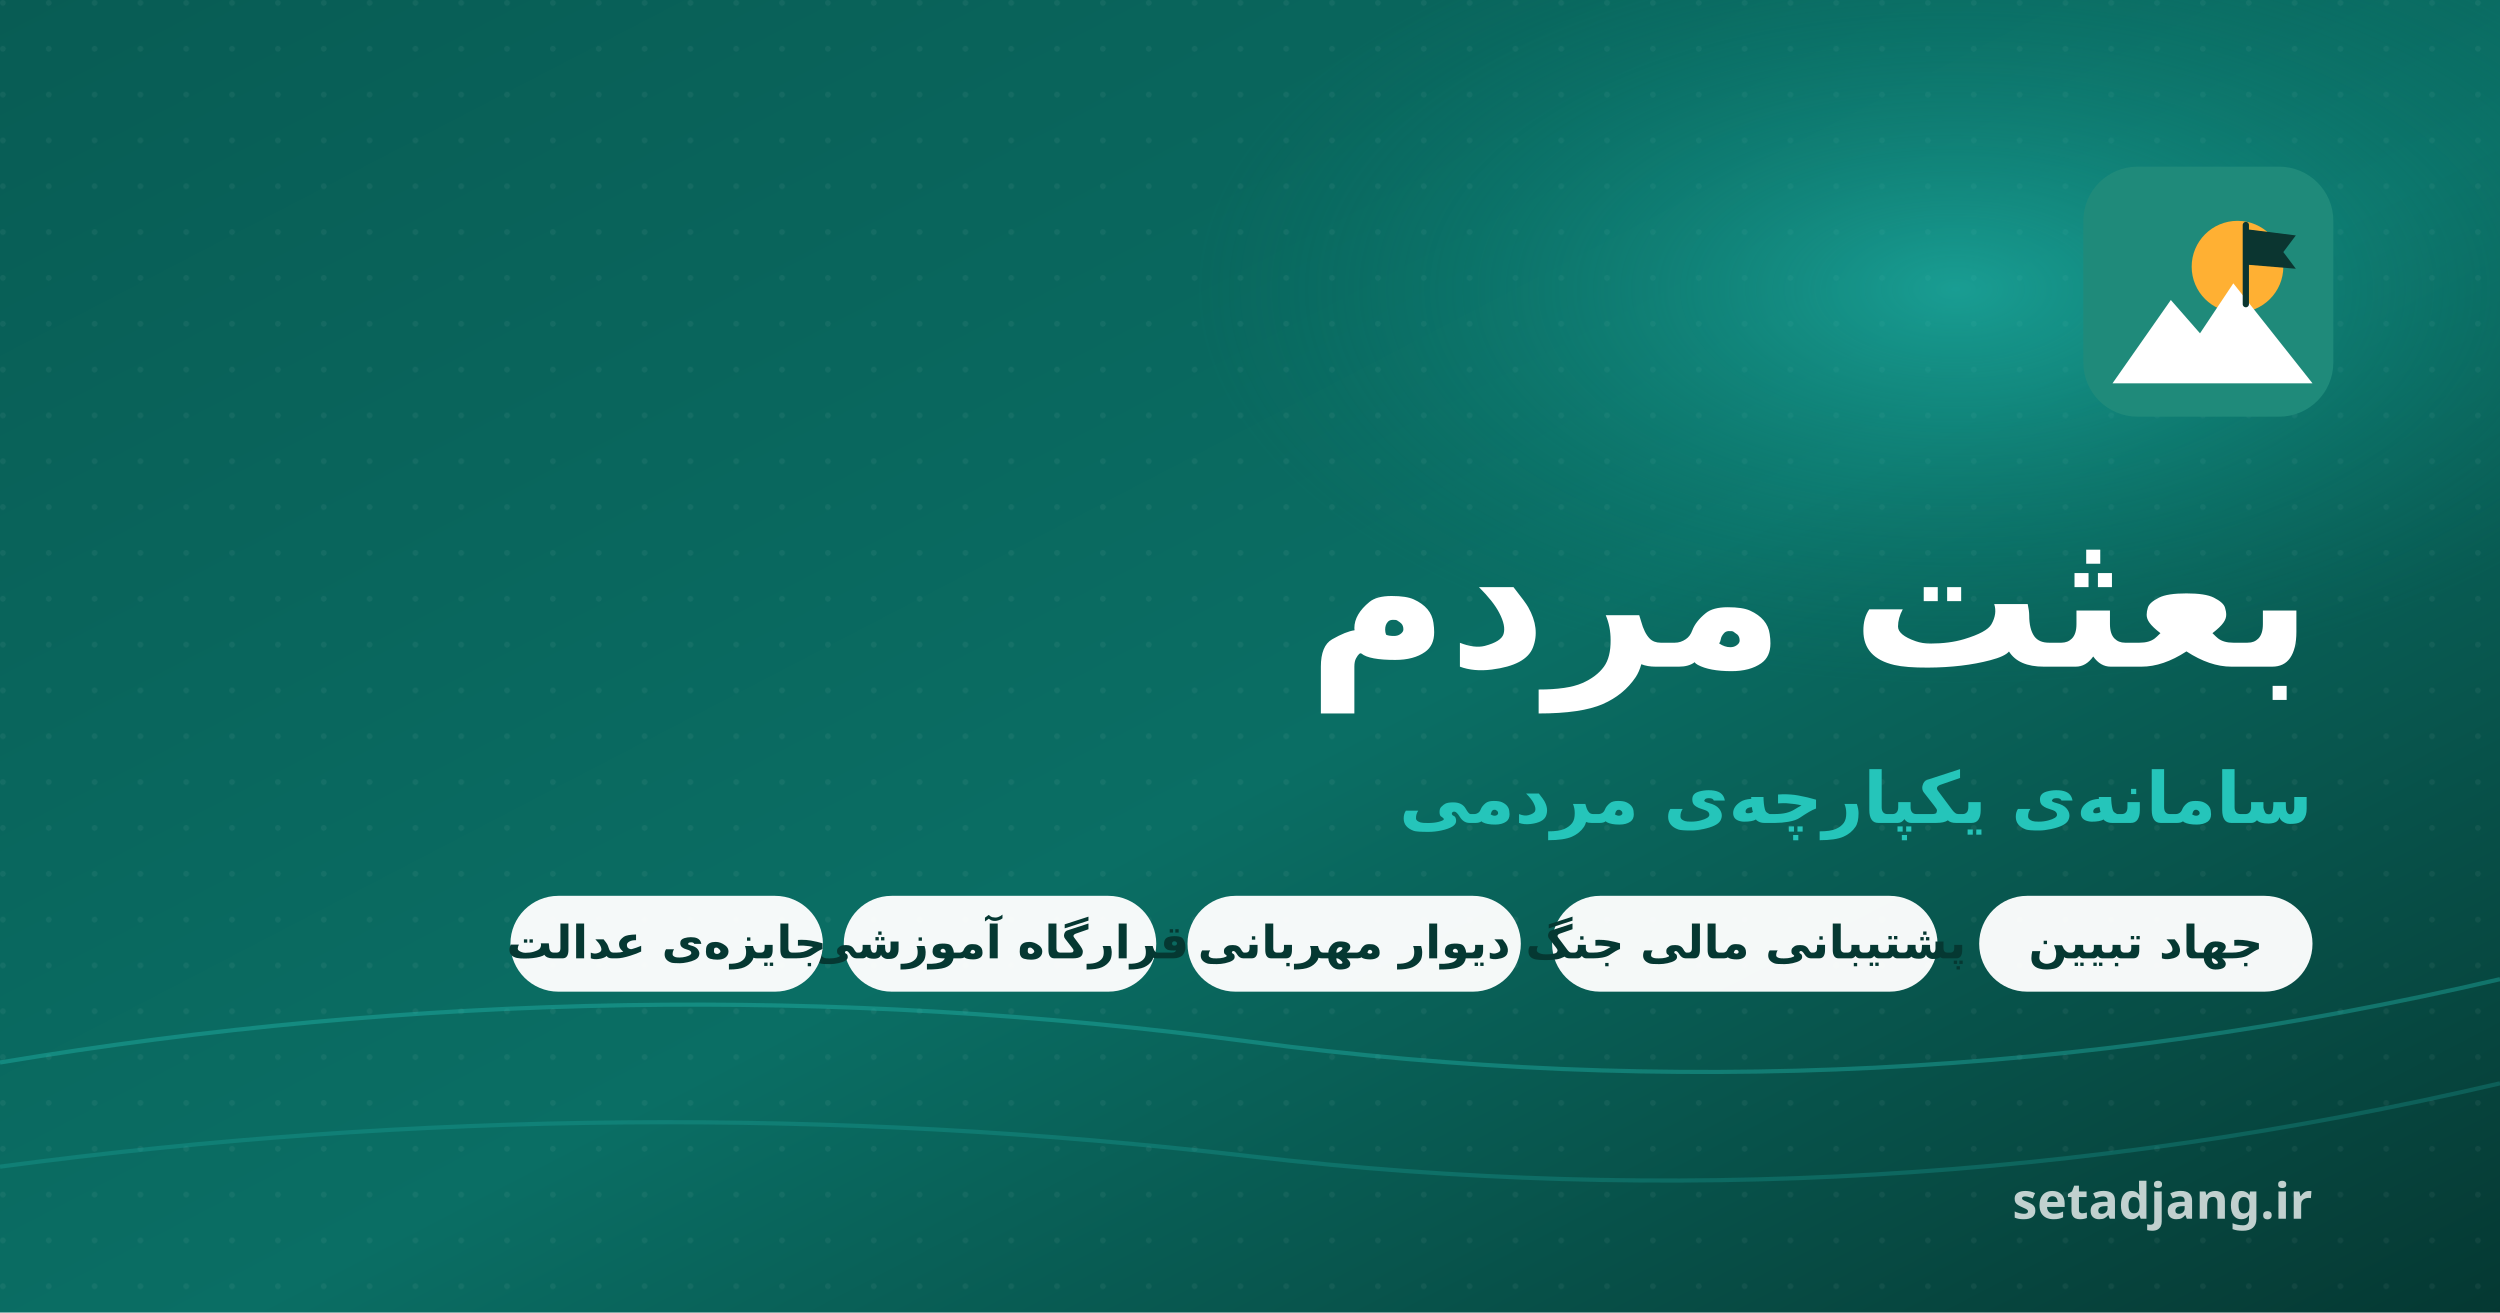
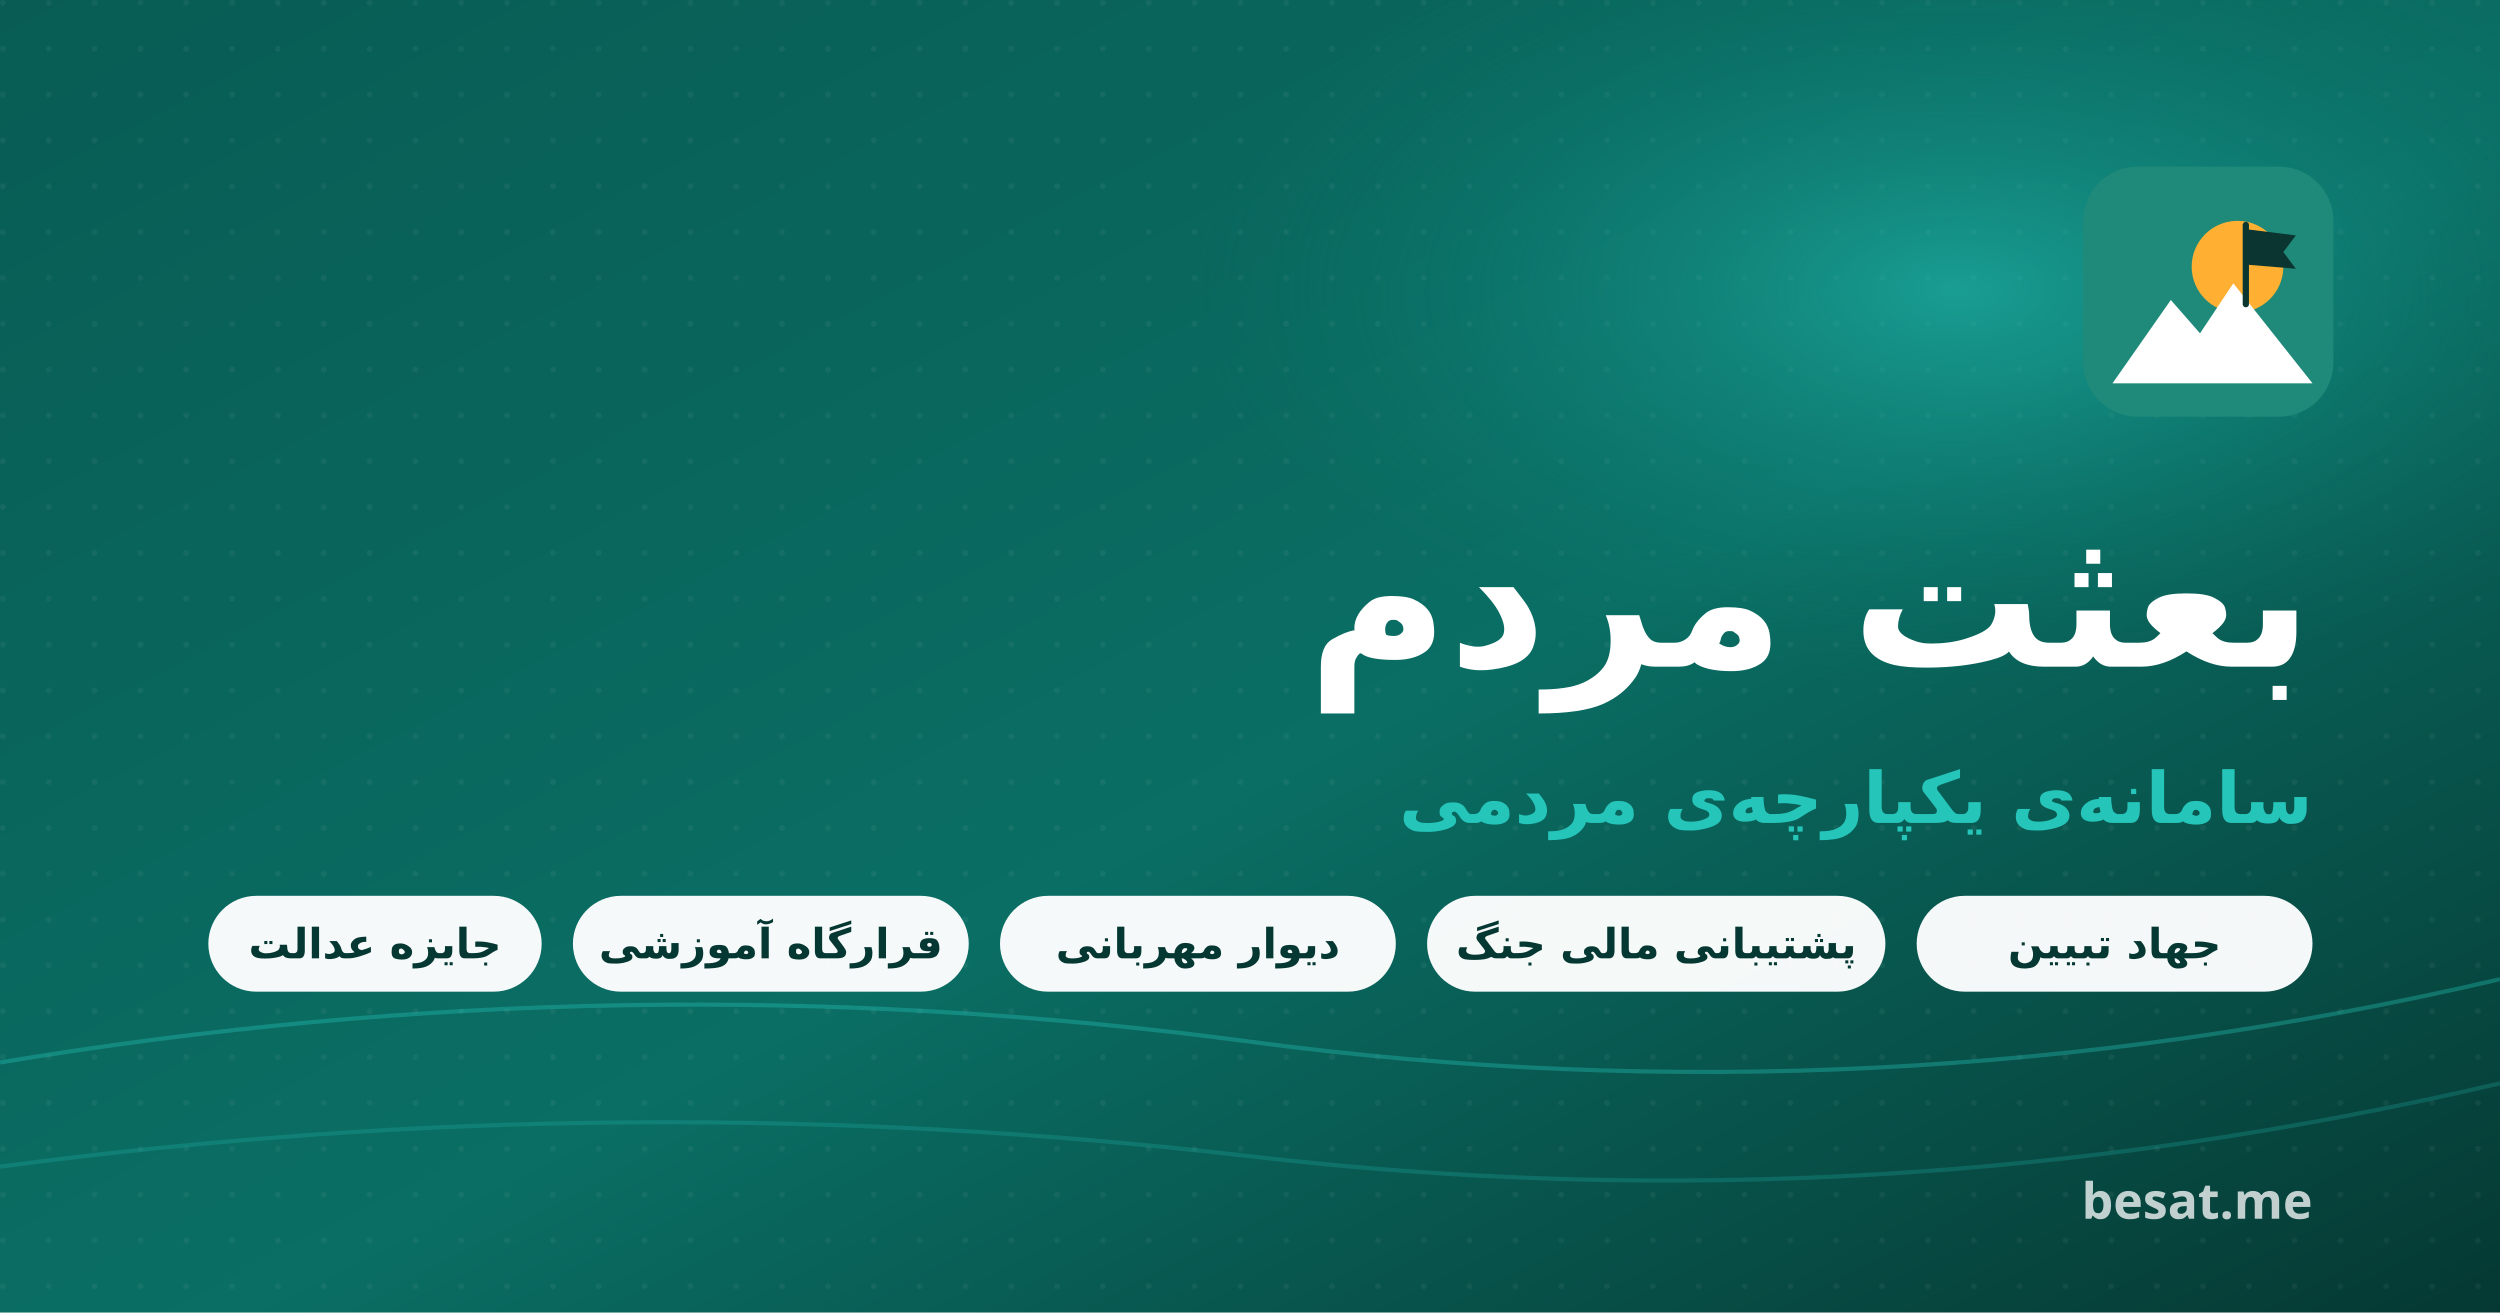
<svg xmlns="http://www.w3.org/2000/svg" viewBox="0 0 1200 630" font-family="Vazirmatn, Tahoma, sans-serif">
  <defs>
    <linearGradient id="bg" x1="0" y1="0" x2="1" y2="1">
      <stop offset="0%" stop-color="#085C54" />
      <stop offset="55%" stop-color="#0A6E64" />
      <stop offset="100%" stop-color="#053832" />
    </linearGradient>
    <radialGradient id="glow" cx="78%" cy="22%" r="55%">
      <stop offset="0%" stop-color="#25C5BA" stop-opacity=".55" />
      <stop offset="55%" stop-color="#0D8074" stop-opacity="0" />
    </radialGradient>
    <pattern id="dots" width="22" height="22" patternUnits="userSpaceOnUse">
      <circle cx="1.4" cy="1.4" r="1.4" fill="#FFFFFF" opacity=".05" />
    </pattern>
  </defs>
  <rect width="1200" height="630" fill="url(#bg)" />
  <rect width="1200" height="630" fill="url(#dots)" />
  <rect width="1200" height="630" fill="url(#glow)" />
  <path d="M0 510 Q300 460 600 500 T1200 470" stroke="#25C5BA" stroke-opacity=".35" stroke-width="2" fill="none" />
  <path d="M0 560 Q300 520 600 555 T1200 520" stroke="#25C5BA" stroke-opacity=".22" stroke-width="2" fill="none" />
  <g transform="translate(1000,80)">
    <rect width="120" height="120" rx="26" fill="#1F8A7A" />
    <circle cx="74" cy="48" r="22" fill="#FFB033" />
    <path d="M14 104 L42 64 L56 80 L72 56 L110 104 Z" fill="#FFFFFF" />
    <line x1="78" y1="28" x2="78" y2="66" stroke="#0B3530" stroke-width="3" stroke-linecap="round" />
    <path d="M78 30 L102 33 L96 41 L102 49 L78 47 Z" fill="#0B3530" />
  </g>
  <text x="1110" y="320" text-anchor="end" font-size="92" font-weight="900" fill="#FFFFFF">
    بعثت مردم
  </text>
  <text x="1110" y="395" text-anchor="end" font-size="34" font-weight="700" fill="#25C5BA">
    سامانه‌ی یکپارچه‌ی مردمی
  </text>
-   <g font-size="22" font-weight="800" fill="#053832">
+   <g font-size="20" font-weight="800" fill="#053832">
    <g transform="translate(1110,460)">
+       <rect x="-190" y="-30" width="190" height="46" rx="23" fill="#FFFFFF" opacity=".96" />
+       <text x="-95" y="0" text-anchor="middle">جهاد تبیین</text>
+     </g>
+     <g transform="translate(905,460)">
+       <rect x="-220" y="-30" width="220" height="46" rx="23" fill="#FFFFFF" opacity=".96" />
+       <text x="-110" y="0" text-anchor="middle">پشتیبانی مالی جنگ</text>
+     </g>
+     <g transform="translate(670,460)">
+       <rect x="-190" y="-30" width="190" height="46" rx="23" fill="#FFFFFF" opacity=".96" />
+       <text x="-95" y="0" text-anchor="middle">دیوار مهربانی</text>
+     </g>
+     <g transform="translate(465,460)">
+       <rect x="-190" y="-30" width="190" height="46" rx="23" fill="#FFFFFF" opacity=".96" />
+       <text x="-95" y="0" text-anchor="middle">قرارگاه آموزشی</text>
+     </g>
+     <g transform="translate(260,460)">
      <rect x="-160" y="-30" width="160" height="46" rx="23" fill="#FFFFFF" opacity=".96" />
-       <text x="-80" y="0" text-anchor="middle">جهاد تبیین</text>
-     </g>
-     <g transform="translate(930,460)">
-       <rect x="-185" y="-30" width="185" height="46" rx="23" fill="#FFFFFF" opacity=".96" />
-       <text x="-92" y="0" text-anchor="middle">پشتیبانی مالی جنگ</text>
-     </g>
-     <g transform="translate(730,460)">
-       <rect x="-160" y="-30" width="160" height="46" rx="23" fill="#FFFFFF" opacity=".96" />
-       <text x="-80" y="0" text-anchor="middle">دیوار مهربانی</text>
-     </g>
-     <g transform="translate(555,460)">
-       <rect x="-150" y="-30" width="150" height="46" rx="23" fill="#FFFFFF" opacity=".96" />
-       <text x="-75" y="0" text-anchor="middle">قرارگاه آموزشی</text>
-     </g>
-     <g transform="translate(395,460)">
-       <rect x="-150" y="-30" width="150" height="46" rx="23" fill="#FFFFFF" opacity=".96" />
-       <text x="-75" y="0" text-anchor="middle">جایزه‌ی عدالت</text>
+       <text x="-80" y="0" text-anchor="middle">جایزه عدالت</text>
    </g>
  </g>
  <text x="1110" y="585" text-anchor="end" font-size="24" font-weight="700" fill="#FFFFFF" opacity=".75">
-     setadjang.ir
+     besat.me
  </text>
</svg>
